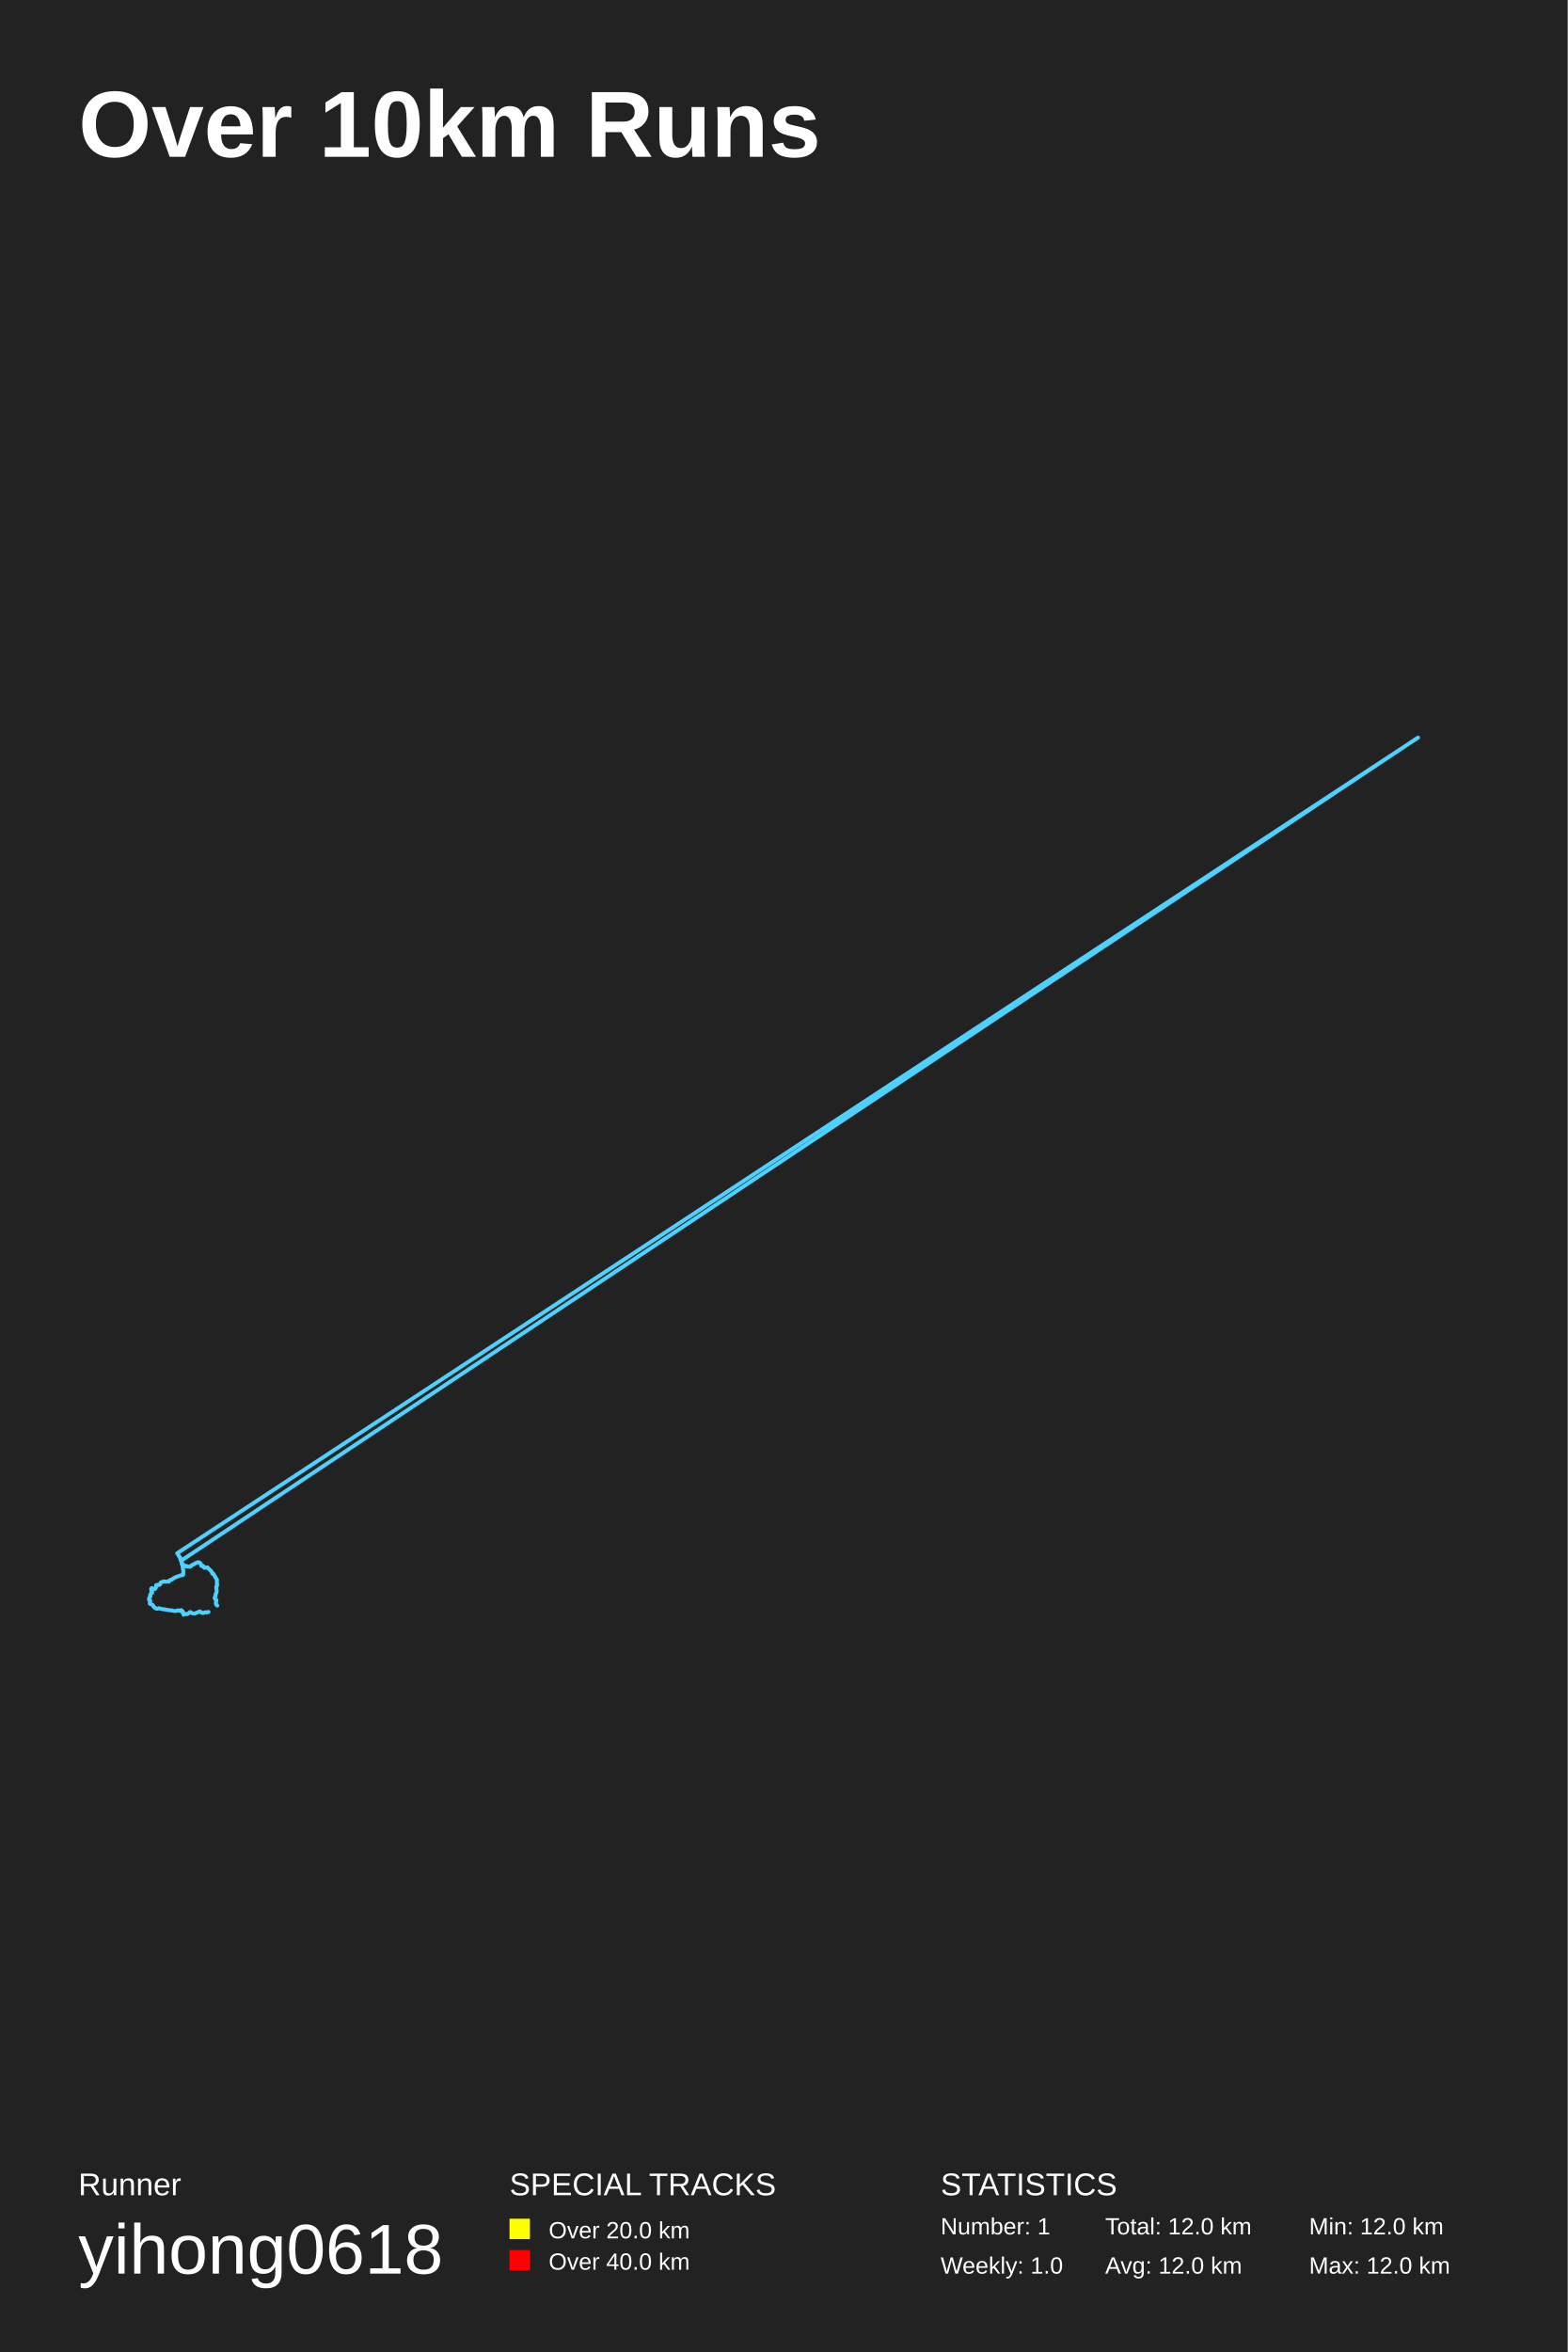
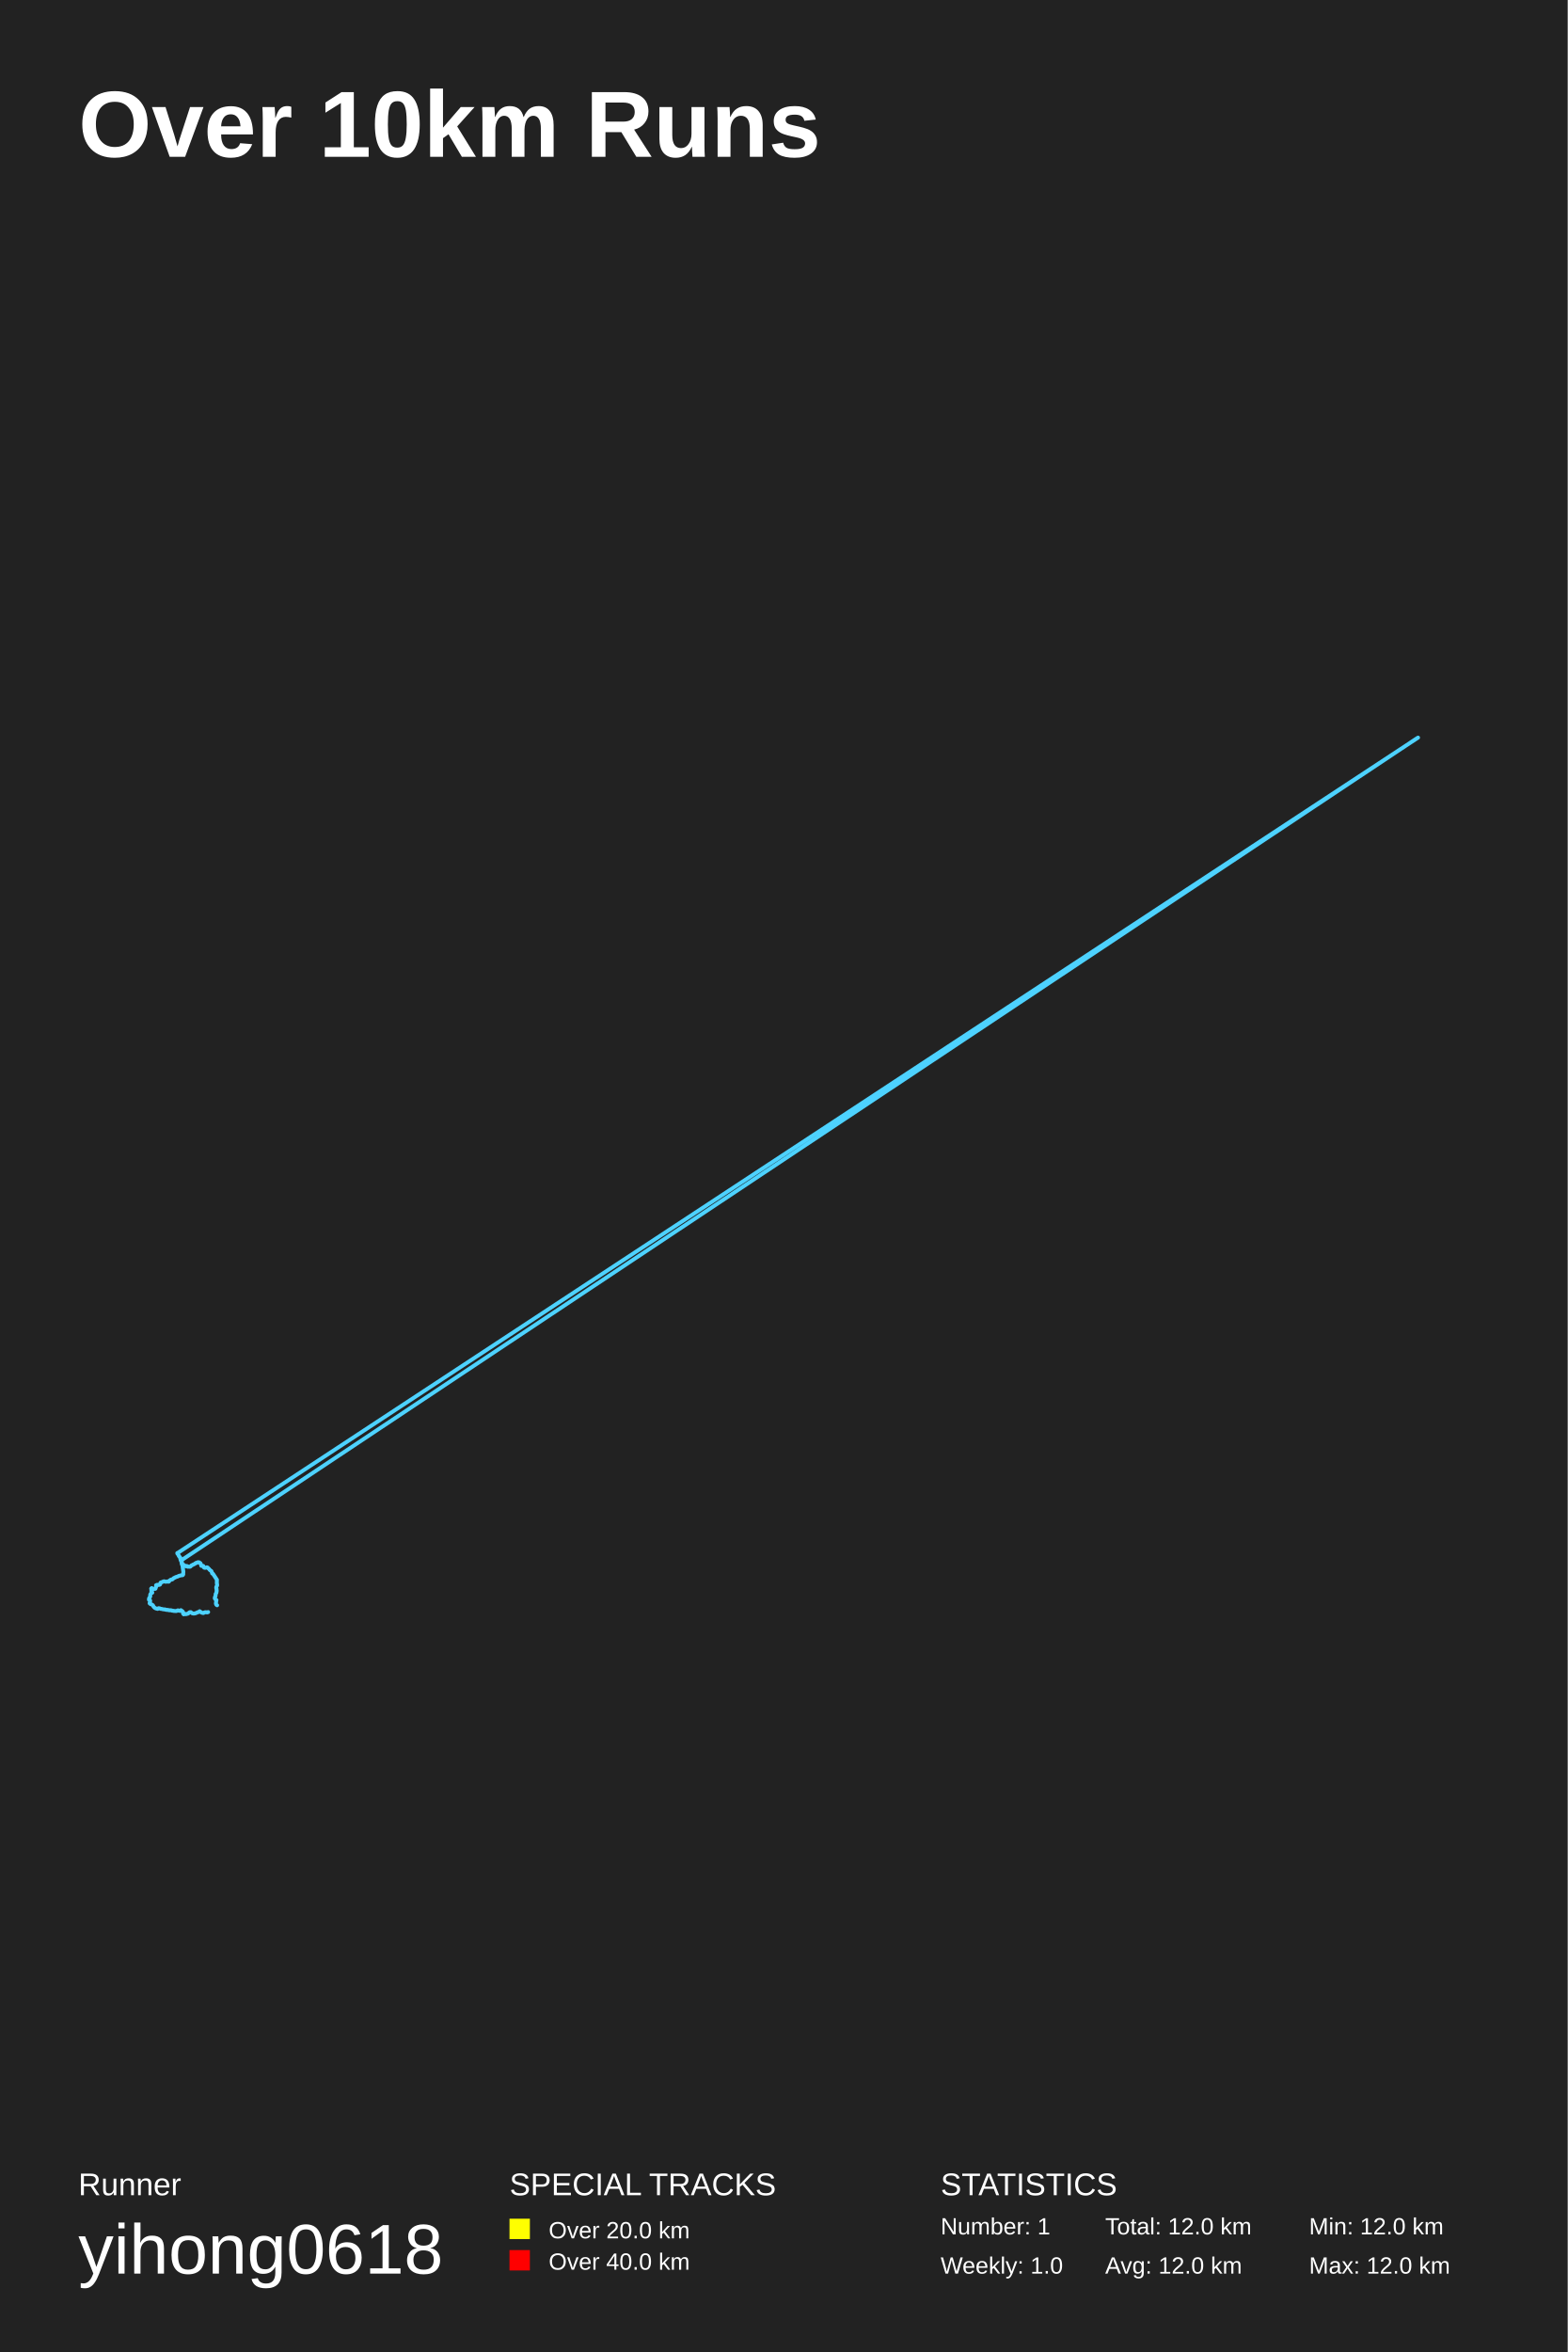
<svg xmlns="http://www.w3.org/2000/svg" baseProfile="full" height="300mm" version="1.1" viewBox="0,0,200,300" width="200mm">
  <defs />
  <rect fill="#222222" height="300" width="200" x="0" y="0" />
  <text fill="#FFFFFF" style="font-size:12px; font-family:Arial; font-weight:bold;" x="10" y="20">Over 10km Runs</text>
  <text fill="#FFFFFF" style="font-size:4px; font-family:Arial" x="10" y="280">Runner</text>
  <text fill="#FFFFFF" style="font-size:9px; font-family:Arial" x="10" y="290">yihong0618</text>
  <text fill="#FFFFFF" style="font-size:4px; font-family:Arial" x="65" y="280">SPECIAL TRACKS</text>
  <rect fill="yellow" height="2.6" width="2.6" x="65" y="283" />
  <text fill="#FFFFFF" style="font-size:3px; font-family:Arial" x="70" y="285.5">Over 20.0 km</text>
  <rect fill="red" height="2.6" width="2.6" x="65" y="287" />
  <text fill="#FFFFFF" style="font-size:3px; font-family:Arial" x="70" y="289.5">Over 40.0 km</text>
  <text fill="#FFFFFF" style="font-size:4px; font-family:Arial" x="120" y="280">STATISTICS</text>
  <text fill="#FFFFFF" style="font-size:3px; font-family:Arial" x="120" y="285">Number: 1</text>
  <text fill="#FFFFFF" style="font-size:3px; font-family:Arial" x="120" y="290">Weekly: 1.0</text>
  <text fill="#FFFFFF" style="font-size:3px; font-family:Arial" x="141" y="285">Total: 12.0 km</text>
  <text fill="#FFFFFF" style="font-size:3px; font-family:Arial" x="141" y="290">Avg: 12.0 km</text>
  <text fill="#FFFFFF" style="font-size:3px; font-family:Arial" x="167" y="285">Min: 12.0 km</text>
  <text fill="#FFFFFF" style="font-size:3px; font-family:Arial" x="167" y="290">Max: 12.0 km</text>
-   <polyline fill="none" opacity="1" points="27.718,204.794 27.661,204.731 27.585,204.678 27.566,204.588 27.533,204.472 27.566,204.409 27.571,204.335 27.566,204.262 27.599,204.151 27.609,204.072 27.504,204.019 27.481,203.983 27.447,203.94 27.39,203.851 27.405,203.703 27.457,203.635 27.504,203.566 27.49,203.466 27.504,203.35 27.547,203.25 27.604,203.166 27.623,203.066 27.633,202.976 27.656,202.882 27.628,202.813 27.623,202.729 27.609,202.65 27.595,202.592 27.599,202.513 27.595,202.381 27.671,202.292 27.699,202.192 27.699,202.118 27.666,202.018 27.671,201.923 27.675,201.812 27.661,201.696 27.685,201.533 27.666,201.491 27.205,200.722 27.153,200.743 27.086,200.722 27.067,200.653 27.039,200.595 27.024,200.537 27.001,200.516 26.986,200.469 26.967,200.411 26.929,200.374 26.882,200.316 26.83,200.3 26.787,200.248 26.768,200.253 26.711,200.174 26.673,200.127 26.587,200.053 26.511,199.99 26.469,199.921 26.431,199.916 26.359,199.926 26.283,199.947 26.217,199.963 26.141,199.974 26.055,199.974 26.017,199.916 25.989,199.837 25.941,199.784 25.913,199.731 25.832,199.726 25.742,199.758 25.699,199.716 25.699,199.695 25.713,199.674 25.732,199.684 25.713,199.7 25.694,199.721 25.689,199.705 25.666,199.7 25.685,199.7 25.685,199.726 25.694,199.705 25.68,199.695 25.694,199.679 25.699,199.689 25.67,199.631 25.623,199.563 25.623,199.51 25.604,199.447 25.566,199.394 25.547,199.379 25.518,199.347 25.457,199.331 25.419,199.294 25.362,199.294 25.305,199.278 25.286,199.263 25.257,199.278 25.257,199.257 25.181,199.3 25.134,199.315 25.086,199.352 25.058,199.368 24.986,199.357 24.967,199.384 24.91,199.421 24.844,199.436 24.82,199.489 24.777,199.516 24.739,199.516 24.692,199.552 24.654,199.547 24.587,199.595 24.521,199.616 24.459,199.647 24.388,199.721 24.331,199.789 24.269,199.842 24.188,199.837 24.141,199.837 24.084,199.837 24.008,199.826 23.951,199.826 23.96,199.811 23.965,199.8 23.97,199.821 23.984,199.811 23.955,199.816 23.913,199.811 23.879,199.768 23.822,199.747 23.794,199.747 23.727,199.8 23.684,199.737 23.637,199.721 23.561,199.758 23.513,199.705 23.456,199.642 23.423,199.595 23.361,199.573 23.357,199.558 23.347,199.552 23.323,199.521 23.271,199.468 23.228,199.436 23.19,199.468 23.2,199.447 23.195,199.436 23.171,199.415 23.176,199.357 23.195,199.289 23.195,199.247 23.167,199.205 23.124,199.147 23.114,199.11 23.091,199.052 23.053,199.02 23.043,198.962 23.019,198.889 23.005,198.804 22.986,198.657 22.924,198.63 22.886,198.562 22.872,198.525 22.81,198.472 22.801,198.425 22.772,198.351 22.725,198.288 22.682,198.225 22.682,198.172 22.663,198.167 22.63,198.162 22.62,198.172 22.649,198.172 22.644,198.172 22.635,198.167 22.644,198.162 22.639,198.167 22.644,198.162 22.682,198.141 22.706,198.083 22.692,198.088 22.687,198.125 22.616,198.098 22.63,198.109 22.625,198.109 22.62,198.125 22.63,198.114 22.625,198.109 22.625,198.109 22.63,198.109 22.63,198.098 22.63,198.104 22.639,198.093 22.635,198.098 180.91,94.084 180.815,94.142 180.815,94.142 180.815,94.142 180.815,94.142 180.815,94.142 180.724,94.2 180.629,94.259 23.105,199.073 23.133,199.173 23.195,199.215 23.186,199.3 23.167,199.384 23.186,199.468 23.205,199.542 23.257,199.61 23.285,199.689 23.304,199.784 23.3,199.884 23.319,199.963 23.338,200.116 23.361,200.216 23.376,200.332 23.38,200.411 23.38,200.511 23.38,200.643 23.366,200.738 23.38,200.801 23.357,200.869 23.252,200.927 23.114,200.922 23.01,200.964 22.92,200.98 22.815,201.012 22.72,201.054 22.616,201.096 22.53,201.133 22.44,201.154 22.373,201.185 22.297,201.243 22.216,201.264 22.131,201.312 22.093,201.343 22.064,201.391 22.05,201.401 22.05,201.396 22.022,201.422 21.993,201.454 21.927,201.475 21.865,201.486 21.77,201.496 21.727,201.538 21.651,201.581 21.618,201.617 21.589,201.675 21.547,201.739 21.452,201.739 21.404,201.717 21.328,201.717 21.238,201.744 21.162,201.754 21.086,201.749 21.024,201.717 20.953,201.702 20.877,201.707 20.81,201.749 20.772,201.744 20.725,201.775 20.658,201.802 20.582,201.818 20.506,201.844 20.473,201.891 20.44,201.96 20.425,202.028 20.44,202.081 20.397,202.113 20.359,202.123 20.34,202.144 20.311,202.149 20.245,202.165 20.159,202.16 20.107,202.139 20.031,202.155 19.941,202.186 19.912,202.202 19.931,202.239 19.936,202.297 19.926,202.36 19.917,202.376 19.893,202.418 19.888,202.444 19.884,202.487 19.865,202.539 19.831,202.608 19.77,202.671 19.694,202.645 19.641,202.676 19.594,202.692 19.513,202.729 19.461,202.75 19.423,202.718 19.404,202.676 19.371,202.681 19.366,202.671 19.342,202.629 19.328,202.624 19.356,202.613 19.361,202.555 19.38,202.566 19.333,202.602 19.318,202.613 19.28,202.676 19.328,202.771 19.304,202.897 19.333,203.003 19.404,203.087 19.404,203.177 19.314,203.203 19.238,203.277 19.166,203.387 19.143,203.535 19.19,203.614 19.105,203.735 19.038,203.835 19.005,203.946 19.033,204.088 19.124,204.104 19.162,204.172 19.119,204.241 19.152,204.314 19.114,204.425 19.105,204.546 19.19,204.578 19.257,204.63 19.371,204.657 19.461,204.709 19.556,204.815 19.575,204.92 19.684,205.015 19.793,205.099 19.922,205.173 20.05,205.21 20.14,205.178 20.292,205.126 20.397,205.162 20.535,205.21 20.663,205.236 20.782,205.257 20.934,205.268 21.01,205.278 21.095,205.284 21.176,205.342 21.276,205.336 21.376,205.336 21.466,205.368 21.575,205.389 21.684,205.394 21.803,205.389 21.908,205.415 21.988,205.431 22.098,205.463 22.202,205.479 22.316,205.484 22.444,205.489 22.573,205.442 22.668,205.4 22.749,205.405 22.848,205.447 22.953,205.479 23.043,205.41 23.124,205.368 23.152,205.463 23.271,205.489 23.357,205.631 23.319,205.747 23.409,205.816 23.423,205.963 23.485,205.874 23.632,205.847 23.77,205.9 23.913,205.863 24.05,205.789 24.141,205.694 24.259,205.615 24.392,205.679 24.478,205.742 24.582,205.8 24.739,205.8 24.877,205.805 24.967,205.752 25.077,205.716 25.167,205.658 25.305,205.637 25.414,205.568 25.49,205.526 25.585,205.594 25.685,205.642 25.765,205.731 25.884,205.726 25.97,205.737 26.041,205.689 26.141,205.663 26.26,205.642 26.397,205.673 26.488,205.637 26.597,205.605" stroke="#4DD2FF" stroke-dasharray="none" stroke-linecap="round" stroke-linejoin="round" stroke-width="0.5" />
+   <polyline fill="none" opacity="1" points="27.699,204.752 27.618,204.704 27.571,204.625 27.538,204.515 27.557,204.441 27.566,204.362 27.576,204.293 27.576,204.188 27.618,204.098 27.542,204.025 27.481,203.998 27.471,203.946 27.405,203.893 27.405,203.793 27.443,203.656 27.49,203.603 27.504,203.503 27.504,203.403 27.523,203.287 27.595,203.187 27.623,203.113 27.618,203.008 27.652,202.94 27.642,202.845 27.618,202.766 27.633,202.687 27.599,202.634 27.595,202.55 27.585,202.429 27.652,202.313 27.699,202.234 27.699,202.155 27.685,202.049 27.661,201.96 27.671,201.86 27.661,201.754 27.671,201.633 27.675,201.496 27.656,201.475 27.172,200.738 27.119,200.727 27.062,200.69 27.053,200.606 27.015,200.553 27.015,200.506 27.001,200.49 26.982,200.427 26.953,200.379 26.906,200.348 26.849,200.311 26.806,200.285 26.754,200.242 26.725,200.2 26.687,200.142 26.63,200.09 26.535,200.016 26.502,199.953 26.426,199.932 26.393,199.911 26.312,199.953 26.236,199.963 26.179,199.979 26.093,199.974 26.022,199.937 25.993,199.868 25.96,199.8 25.932,199.742 25.87,199.721 25.794,199.726 25.713,199.737 25.708,199.695 25.708,199.679 25.732,199.684 25.713,199.689 25.699,199.689 25.699,199.695 25.68,199.7 25.675,199.71 25.694,199.695 25.67,199.71 25.675,199.705 25.699,199.695 25.699,199.684 25.699,199.668 25.637,199.579 25.618,199.521 25.609,199.473 25.571,199.405 25.556,199.379 25.528,199.373 25.485,199.342 25.438,199.3 25.39,199.273 25.343,199.294 25.29,199.263 25.267,199.268 25.257,199.263 25.21,199.278 25.148,199.3 25.105,199.331 25.067,199.363 25.029,199.342 24.977,199.373 24.934,199.405 24.877,199.436 24.834,199.479 24.782,199.51 24.758,199.51 24.72,199.537 24.663,199.552 24.62,199.579 24.559,199.616 24.492,199.642 24.416,199.679 24.354,199.753 24.297,199.816 24.226,199.842 24.145,199.837 24.122,199.826 24.027,199.837 23.979,199.826 23.941,199.821 23.965,199.8 23.965,199.8 23.965,199.821 23.97,199.816 23.941,199.837 23.894,199.789 23.851,199.747 23.799,199.747 23.761,199.784 23.699,199.774 23.67,199.721 23.589,199.742 23.537,199.737 23.485,199.668 23.437,199.6 23.39,199.595 23.357,199.558 23.347,199.568 23.338,199.547 23.295,199.484 23.252,199.436 23.195,199.442 23.195,199.452 23.209,199.442 23.186,199.426 23.167,199.384 23.186,199.315 23.2,199.263 23.195,199.21 23.133,199.173 23.114,199.126 23.1,199.089 23.067,199.041 23.053,198.989 23.029,198.915 23.01,198.831 23.01,198.694 22.958,198.646 22.905,198.599 22.882,198.52 22.829,198.494 22.81,198.457 22.796,198.383 22.753,198.314 22.692,198.251 22.677,198.188 22.663,198.156 22.639,198.156 22.635,198.172 22.639,198.172 22.644,198.177 22.635,198.162 22.63,198.162 22.644,198.167 22.644,198.156 22.658,198.162 22.687,198.098 22.692,198.093 22.696,198.109 22.62,198.088 22.639,198.104 22.625,198.114 22.62,198.109 22.62,198.119 22.625,198.109 22.625,198.109 22.63,198.109 22.63,198.104 22.63,198.104 22.639,198.104 22.644,198.098 180.91,94.084 180.91,94.084 180.815,94.142 180.815,94.142 180.815,94.142 180.815,94.142 180.724,94.2 180.629,94.259 23.091,199.052 23.129,199.115 23.162,199.194 23.186,199.263 23.171,199.352 23.19,199.426 23.195,199.521 23.228,199.584 23.281,199.658 23.304,199.731 23.295,199.826 23.314,199.926 23.328,200.069 23.352,200.185 23.361,200.3 23.38,200.379 23.39,200.464 23.38,200.601 23.366,200.706 23.38,200.78 23.371,200.843 23.3,200.917 23.162,200.927 23.048,200.948 22.958,200.969 22.858,200.996 22.768,201.033 22.658,201.091 22.568,201.117 22.468,201.149 22.387,201.175 22.335,201.217 22.254,201.249 22.169,201.291 22.093,201.343 22.079,201.38 22.05,201.401 22.06,201.391 22.041,201.407 22.003,201.444 21.95,201.459 21.889,201.486 21.813,201.48 21.746,201.523 21.665,201.575 21.627,201.596 21.604,201.644 21.561,201.723 21.499,201.749 21.423,201.728 21.361,201.717 21.261,201.739 21.195,201.744 21.114,201.754 21.052,201.733 20.981,201.696 20.9,201.702 20.829,201.733 20.796,201.739 20.748,201.754 20.687,201.807 20.611,201.818 20.549,201.839 20.487,201.865 20.459,201.928 20.425,202.002 20.44,202.06 20.411,202.113 20.368,202.118 20.349,202.139 20.321,202.155 20.273,202.155 20.202,202.17 20.131,202.149 20.059,202.139 19.983,202.165 19.907,202.197 19.922,202.218 19.936,202.265 19.926,202.329 19.926,202.371 19.898,202.402 19.903,202.434 19.888,202.481 19.865,202.518 19.865,202.581 19.812,202.655 19.722,202.65 19.651,202.66 19.603,202.687 19.542,202.697 19.485,202.75 19.428,202.729 19.413,202.697 19.375,202.666 19.371,202.681 19.337,202.65 19.318,202.629 19.342,202.613 19.356,202.56 19.361,202.56 19.356,202.592 19.328,202.608 19.285,202.624 19.309,202.724 19.314,202.845 19.314,202.971 19.38,203.05 19.428,203.15 19.342,203.192 19.252,203.24 19.19,203.345 19.152,203.466 19.176,203.587 19.147,203.682 19.062,203.793 19.01,203.904 19.005,204.056 19.095,204.077 19.157,204.151 19.143,204.209 19.147,204.283 19.119,204.378 19.086,204.504 19.157,204.562 19.223,204.62 19.318,204.641 19.418,204.688 19.523,204.773 19.561,204.883 19.632,204.968 19.727,205.068 19.865,205.147 20.002,205.189 20.116,205.215 20.221,205.131 20.354,205.141 20.473,205.205 20.606,205.215 20.739,205.252 20.877,205.273 21.01,205.289 21.048,205.278 21.157,205.331 21.238,205.331 21.333,205.347 21.433,205.347 21.528,205.378 21.637,205.394 21.746,205.384 21.86,205.4 21.955,205.447 22.041,205.436 22.15,205.473 22.273,205.479 22.402,205.489 22.535,205.484 22.63,205.421 22.706,205.4 22.801,205.436 22.92,205.468 23.024,205.442 23.076,205.378 23.133,205.421 23.224,205.484 23.328,205.579 23.333,205.694 23.361,205.821 23.409,205.879 23.452,205.916 23.561,205.831 23.713,205.889 23.841,205.853 23.984,205.826 24.093,205.721 24.202,205.637 24.335,205.631 24.435,205.71 24.525,205.779 24.677,205.805 24.839,205.8 24.925,205.774 25.02,205.742 25.143,205.684 25.243,205.637 25.376,205.61 25.471,205.515 25.537,205.568 25.632,205.626 25.732,205.7 25.832,205.716 25.927,205.747 26.017,205.71 26.098,205.663 26.212,205.637 26.34,205.652 26.45,205.663 26.554,205.621" stroke="#4DD2FF" stroke-dasharray="none" stroke-linecap="round" stroke-linejoin="round" stroke-width="0.5" />
</svg>
